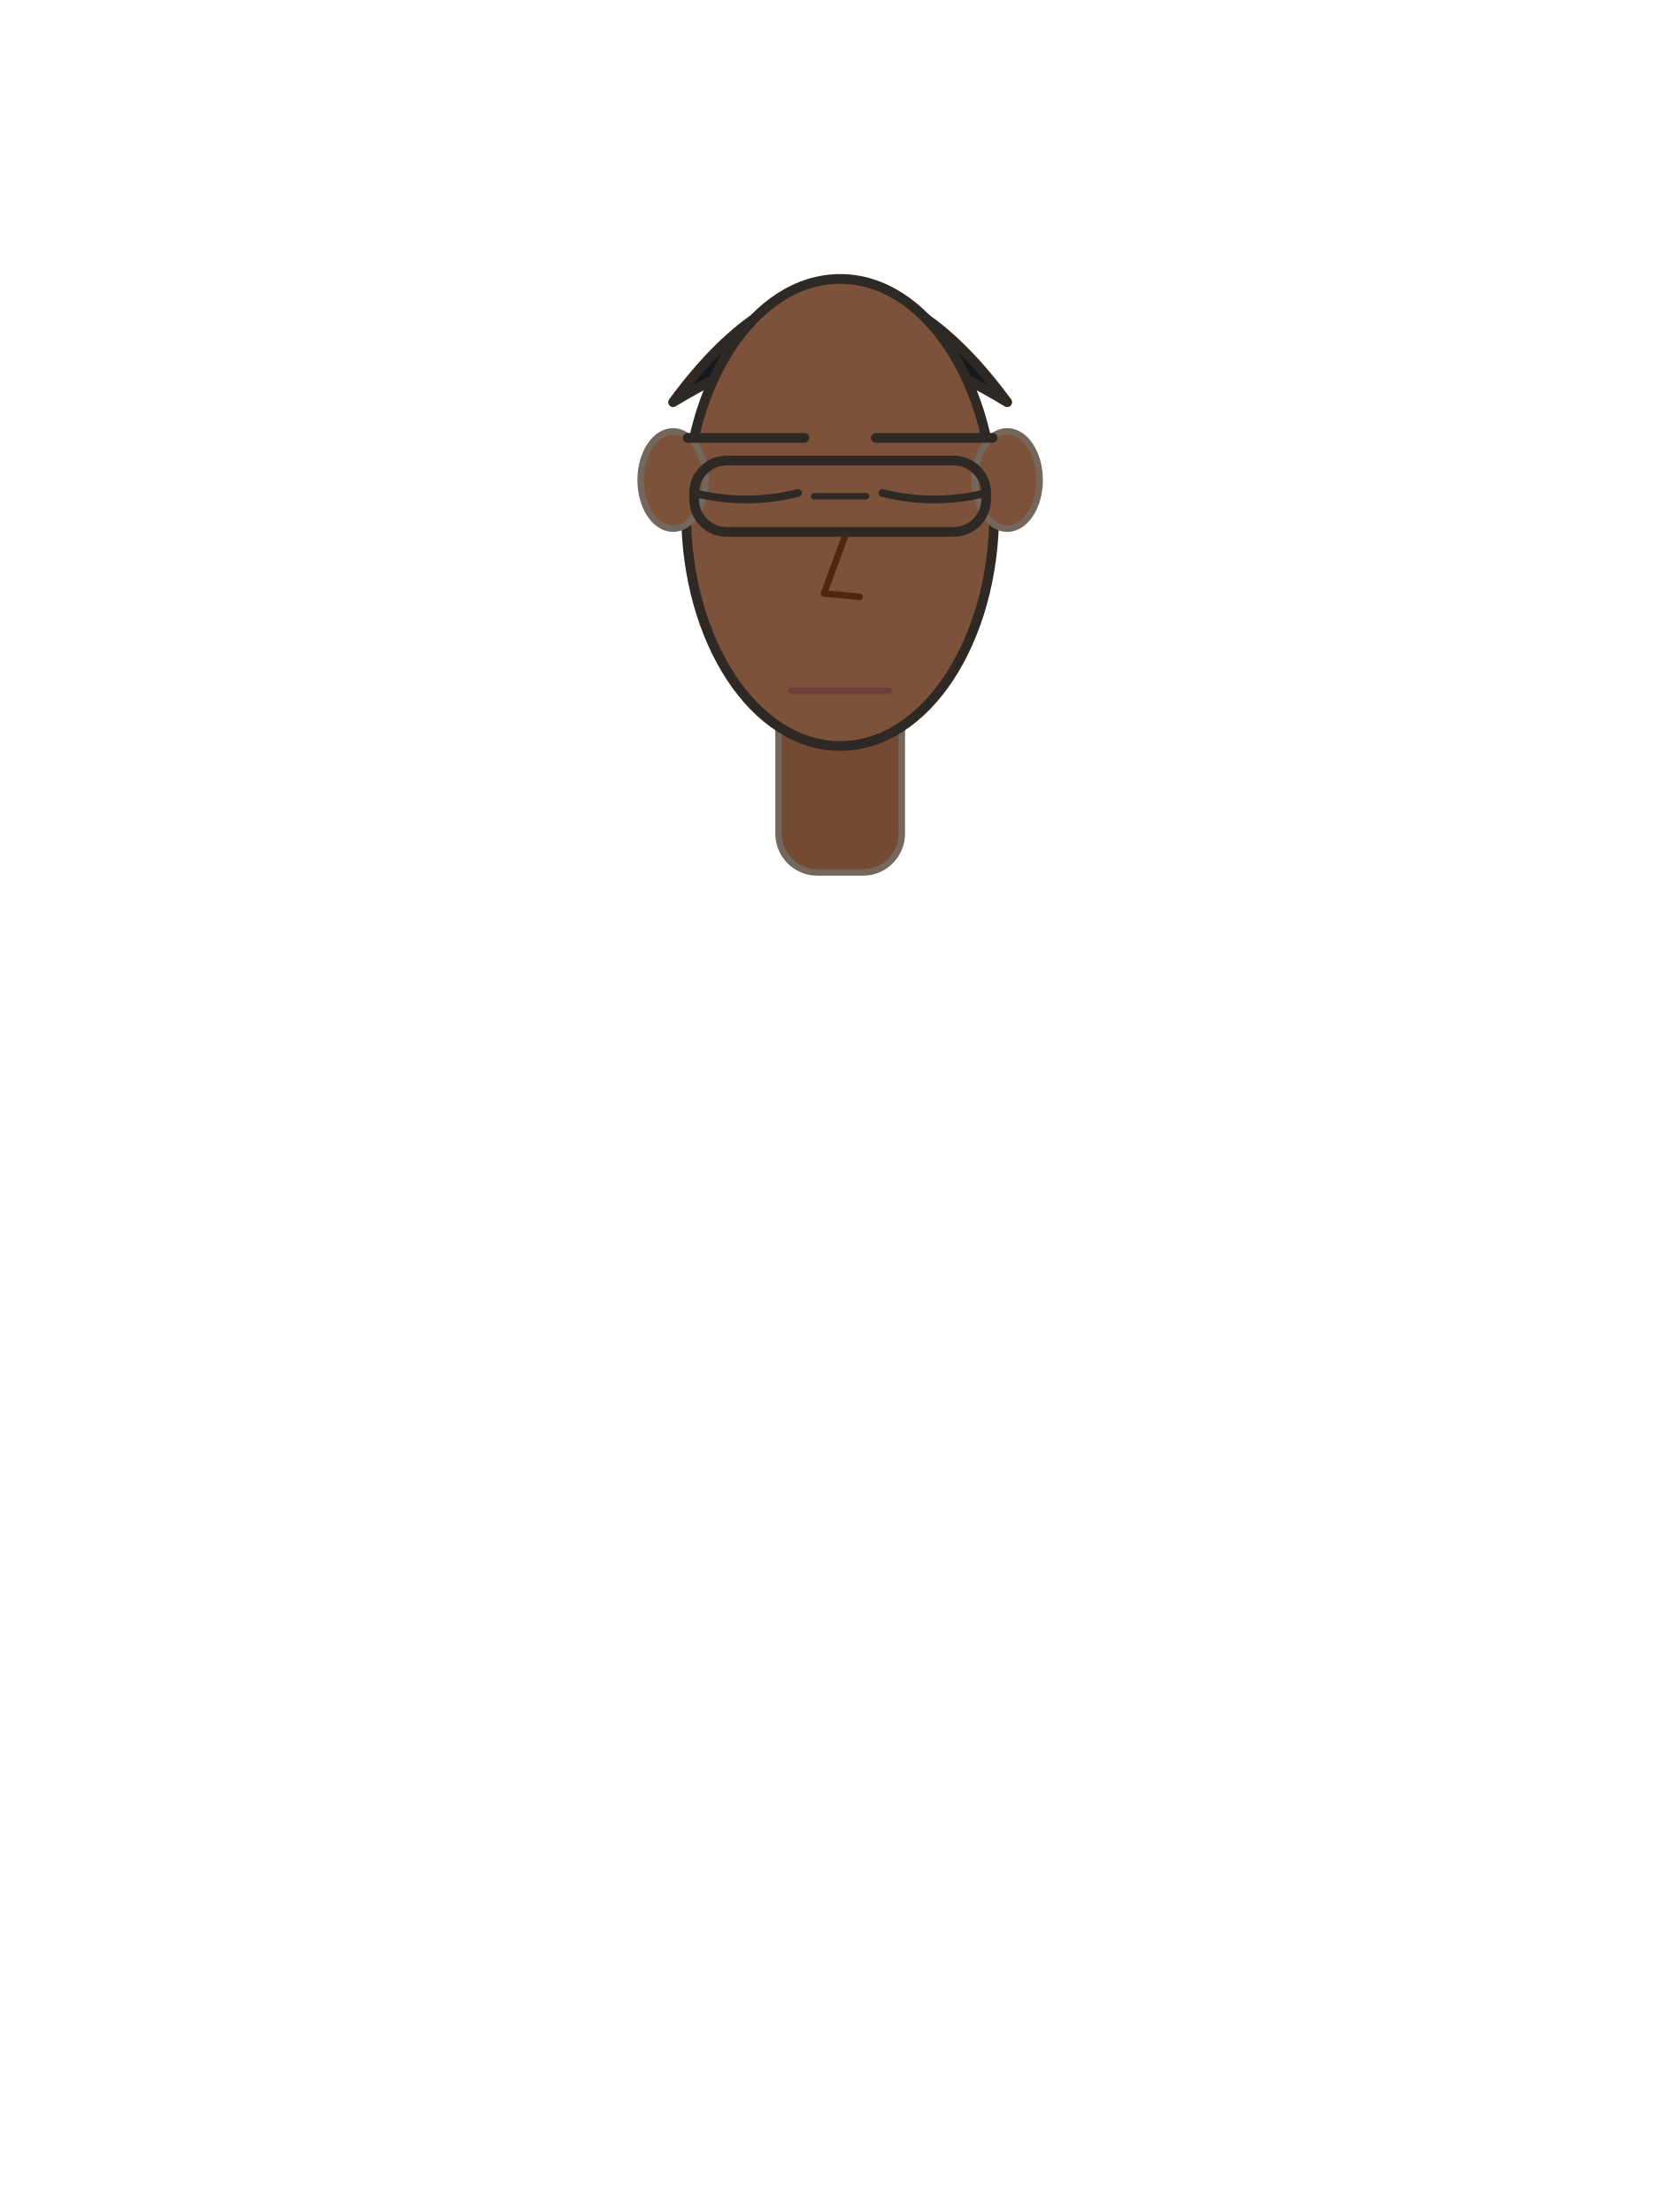
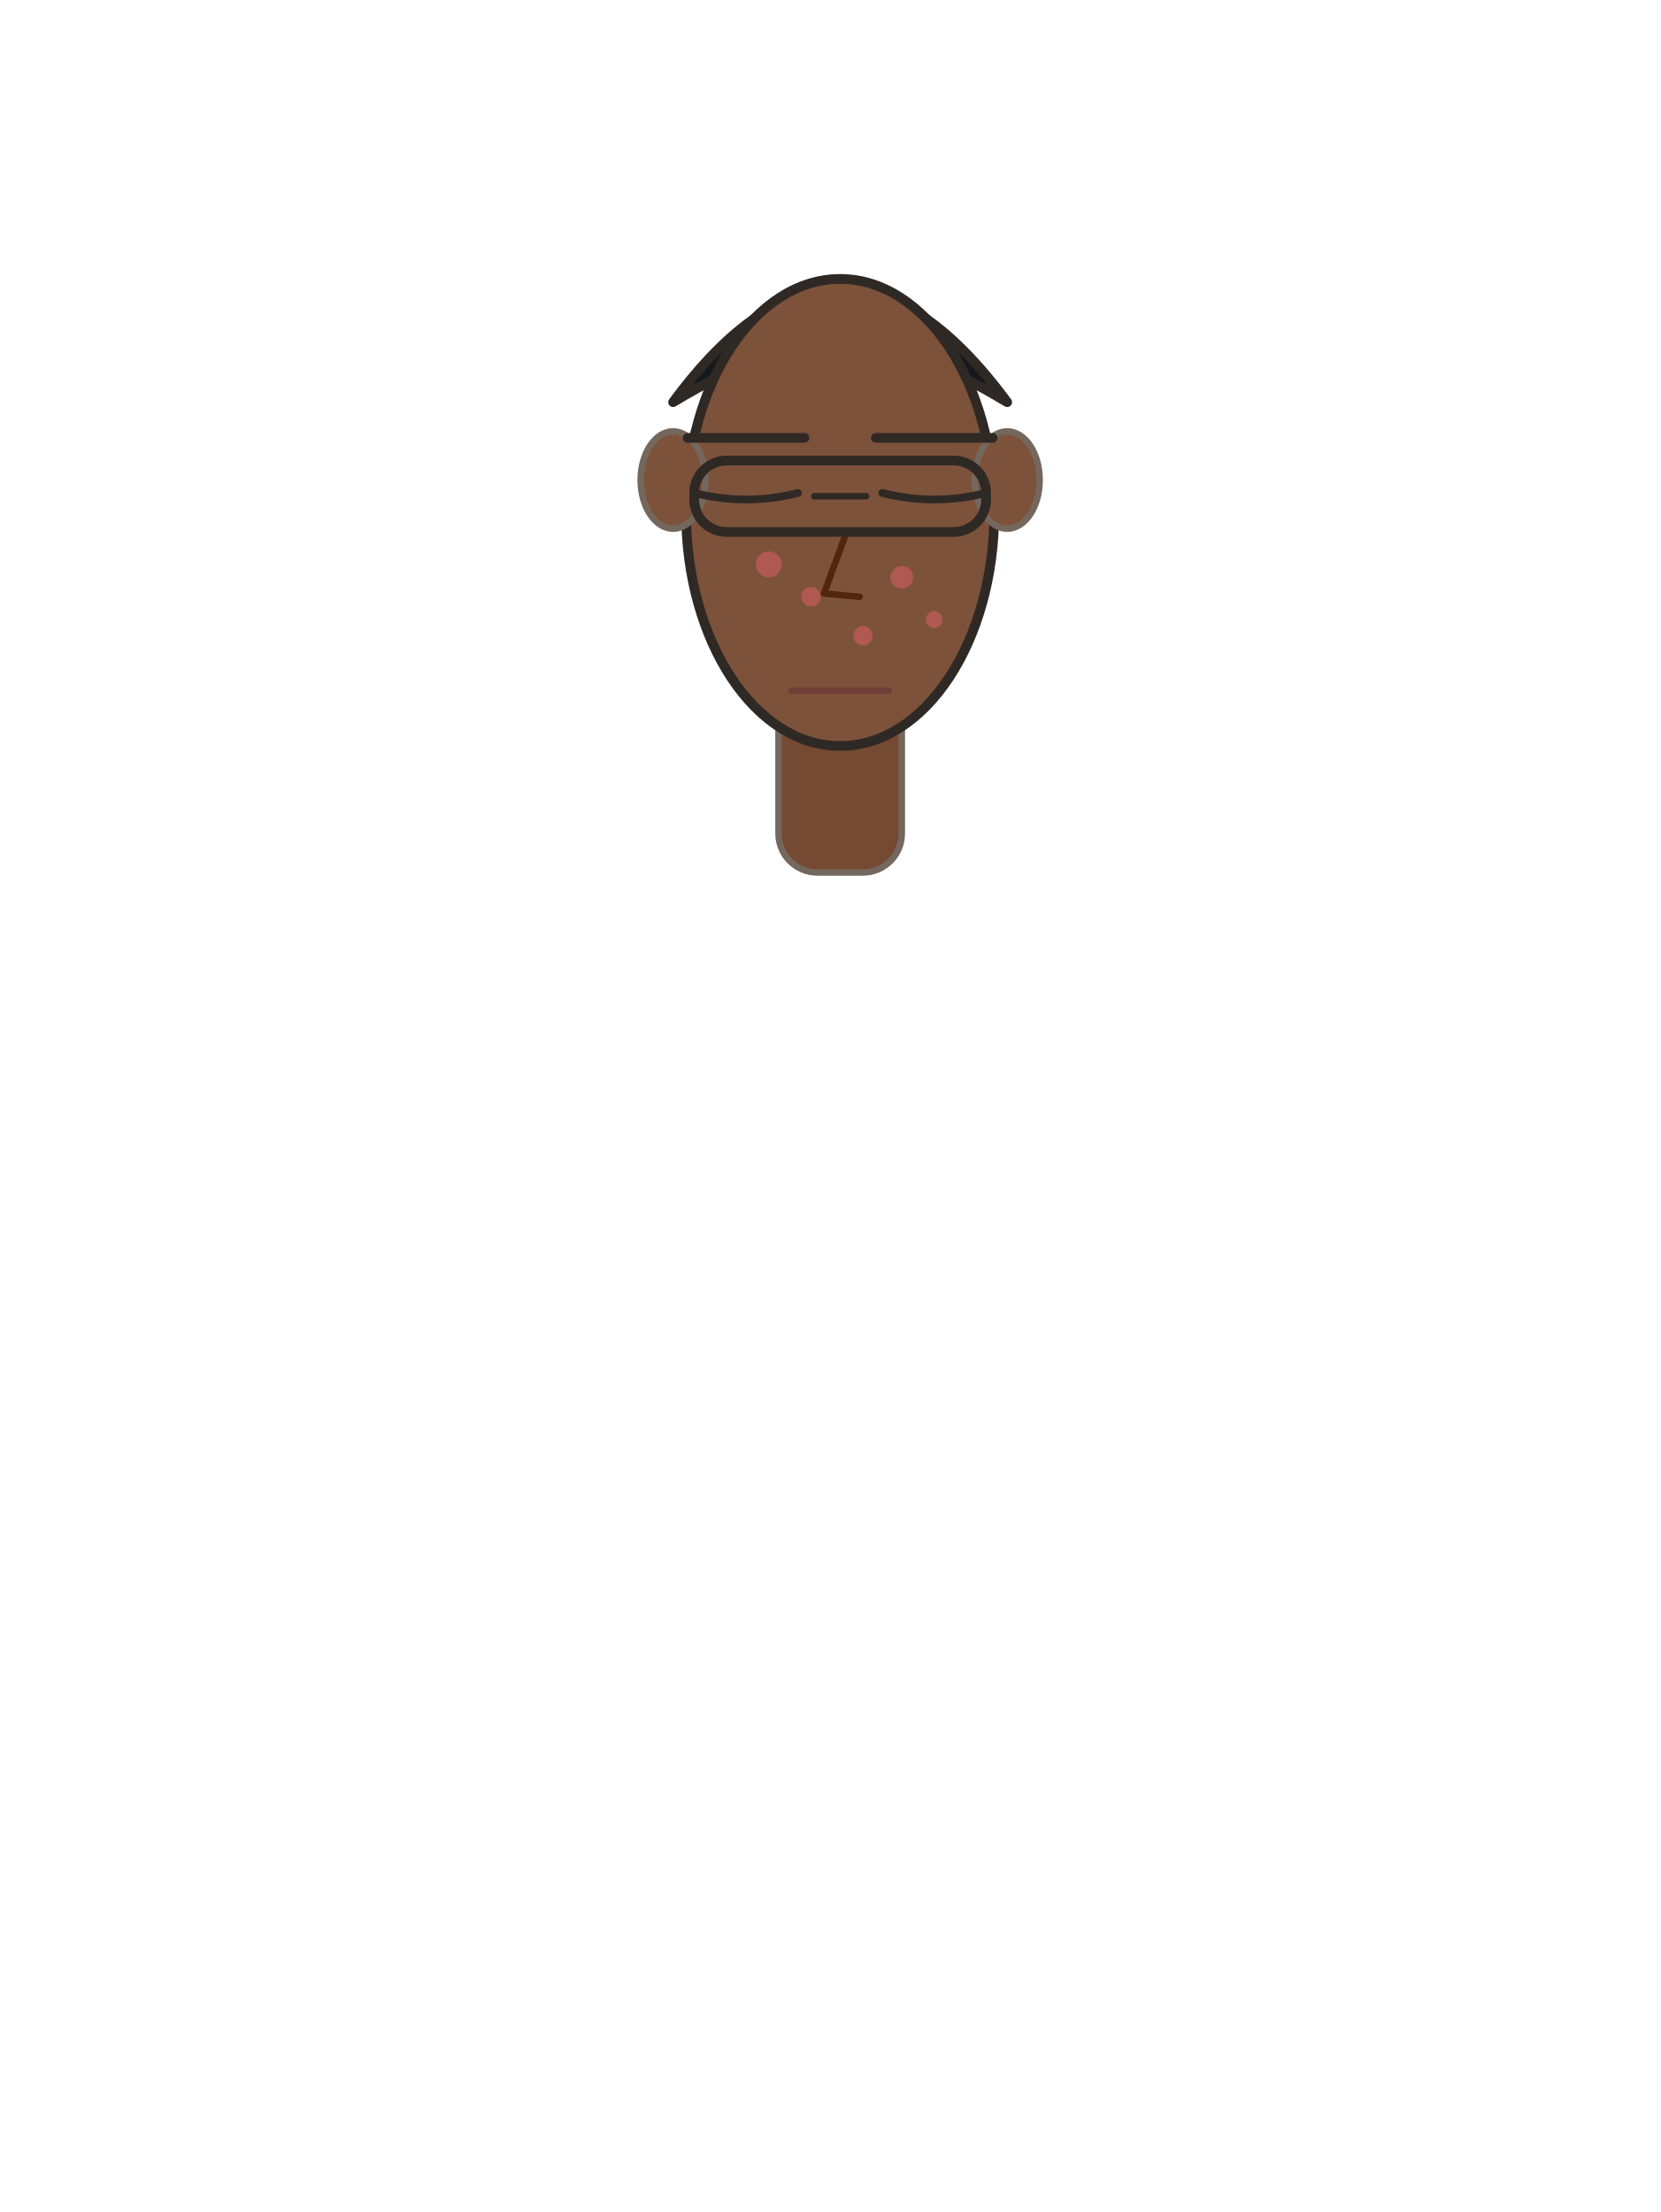
<svg xmlns="http://www.w3.org/2000/svg" baseProfile="full" height="682" version="1.1" viewBox="0 0 512 682" width="512">
  <defs />
  <rect fill="#754a32" height="58" rx="12" stroke="#74675d" stroke-linecap="round" stroke-linejoin="round" stroke-width="2" width="38" x="240.0" y="211" />
  <path d="M 207.5 124 Q 259 54 310.5 124 Q 279 105 259 106 Q 239 105 207.5 124 Z" fill="#15191d" stroke="#2f2925" stroke-linecap="round" stroke-linejoin="round" stroke-width="3" />
  <ellipse cx="259" cy="158.0" fill="#7d523a" rx="47.5" ry="72.0" stroke="#2f2925" stroke-linecap="round" stroke-linejoin="round" stroke-width="3" />
  <ellipse cx="207.5" cy="148" fill="#7d523a" rx="10" ry="15" stroke="#74675d" stroke-linecap="round" stroke-linejoin="round" stroke-width="2" />
  <ellipse cx="310.5" cy="148" fill="#7d523a" rx="10" ry="15" stroke="#74675d" stroke-linecap="round" stroke-linejoin="round" stroke-width="2" />
  <path d="M 214 152 Q 230 156 246 152" fill="none" stroke="#2f2925" stroke-linecap="round" stroke-linejoin="round" stroke-width="2.4" />
  <line stroke="#2f2925" stroke-linecap="round" stroke-width="3" x1="212" x2="248" y1="135" y2="135" />
  <path d="M 272 152 Q 288 156 304 152" fill="none" stroke="#2f2925" stroke-linecap="round" stroke-linejoin="round" stroke-width="2.4" />
  <line stroke="#2f2925" stroke-linecap="round" stroke-width="3" x1="270" x2="306" y1="135" y2="135" />
  <path d="M 261 164 L 254 183 L 265 184" fill="none" stroke="#51260e" stroke-linecap="round" stroke-linejoin="round" stroke-width="2" />
  <line stroke="#713d38" stroke-linecap="round" stroke-width="2" x1="244" x2="274" y1="213" y2="213" />
+   <circle cx="237" cy="174" fill="#b95a58" opacity="0.82" r="4" />
+   <circle cx="250" cy="184" fill="#b95a58" opacity="0.82" r="3" />
+   <circle cx="278" cy="178" fill="#b95a58" opacity="0.82" r="3.5" />
+   <circle cx="266" cy="196" fill="#b95a58" opacity="0.82" r="3" />
+   <circle cx="288" cy="191" fill="#b95a58" opacity="0.82" r="2.6" />
  <rect fill="none" height="22" rx="10" stroke="#2f2925" stroke-width="3" width="90" x="214" y="142" />
  <line stroke="#2f2925" stroke-linecap="round" stroke-width="2" x1="251" x2="267" y1="153" y2="153" />
</svg>
